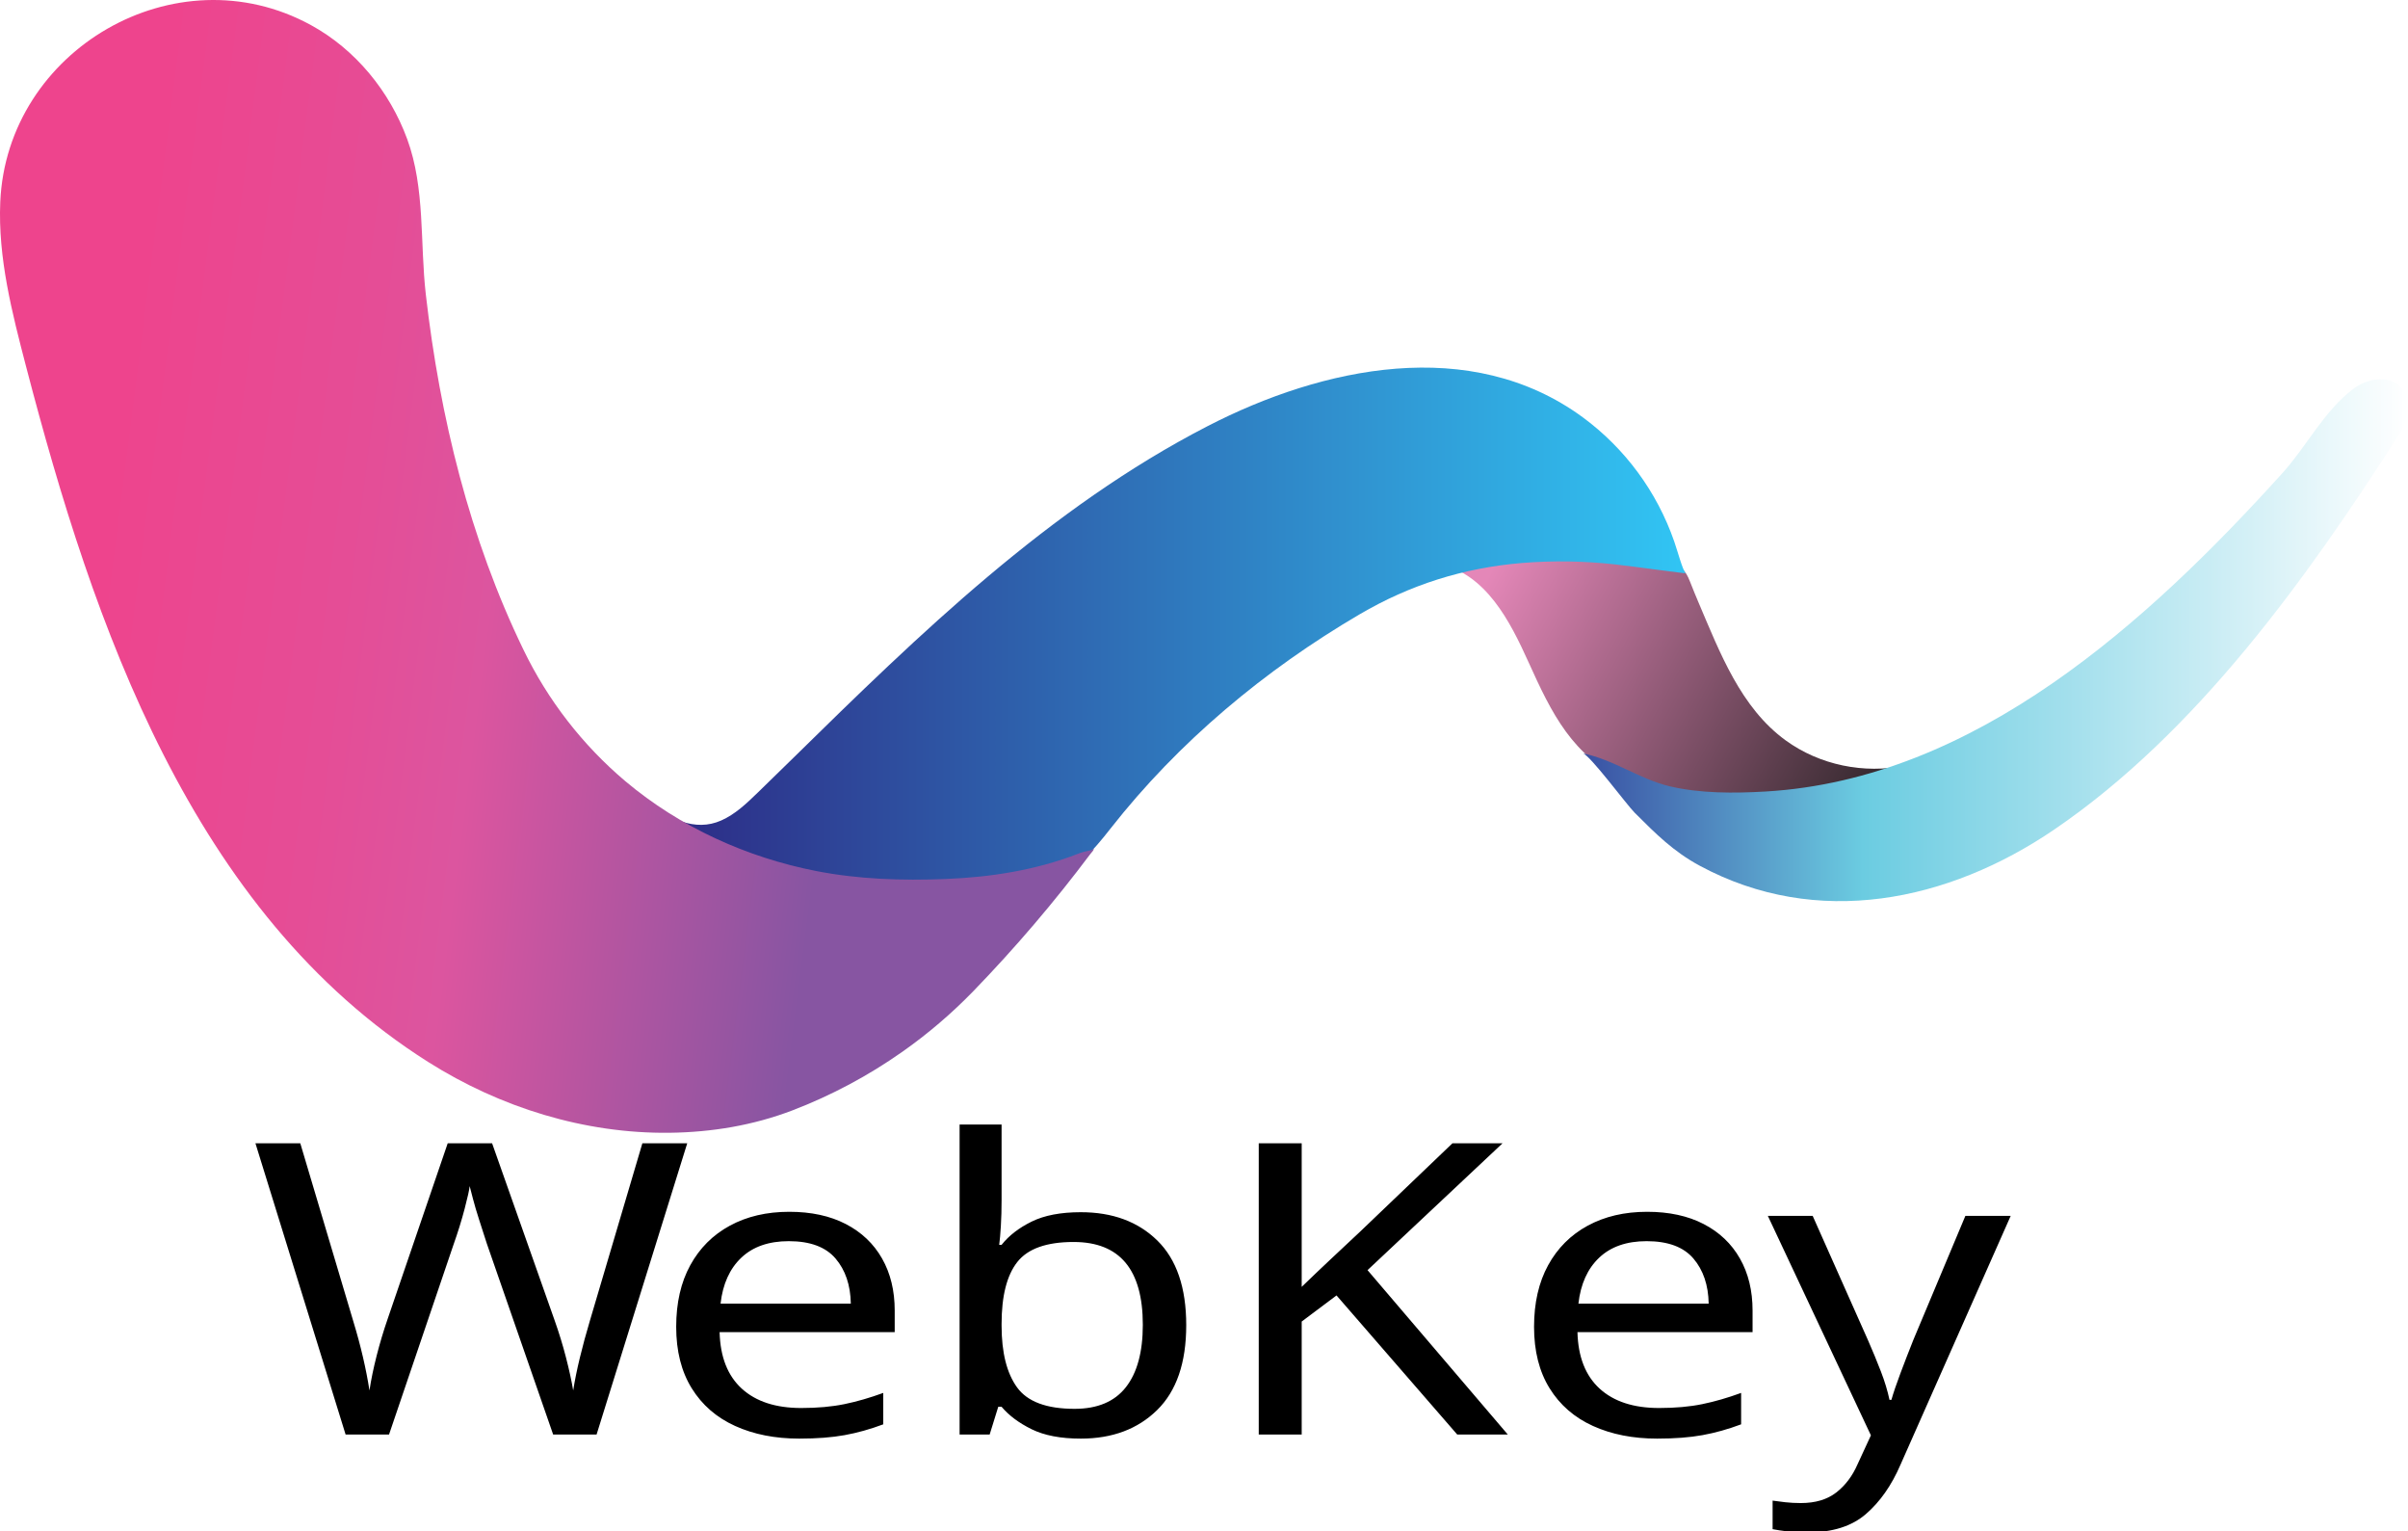
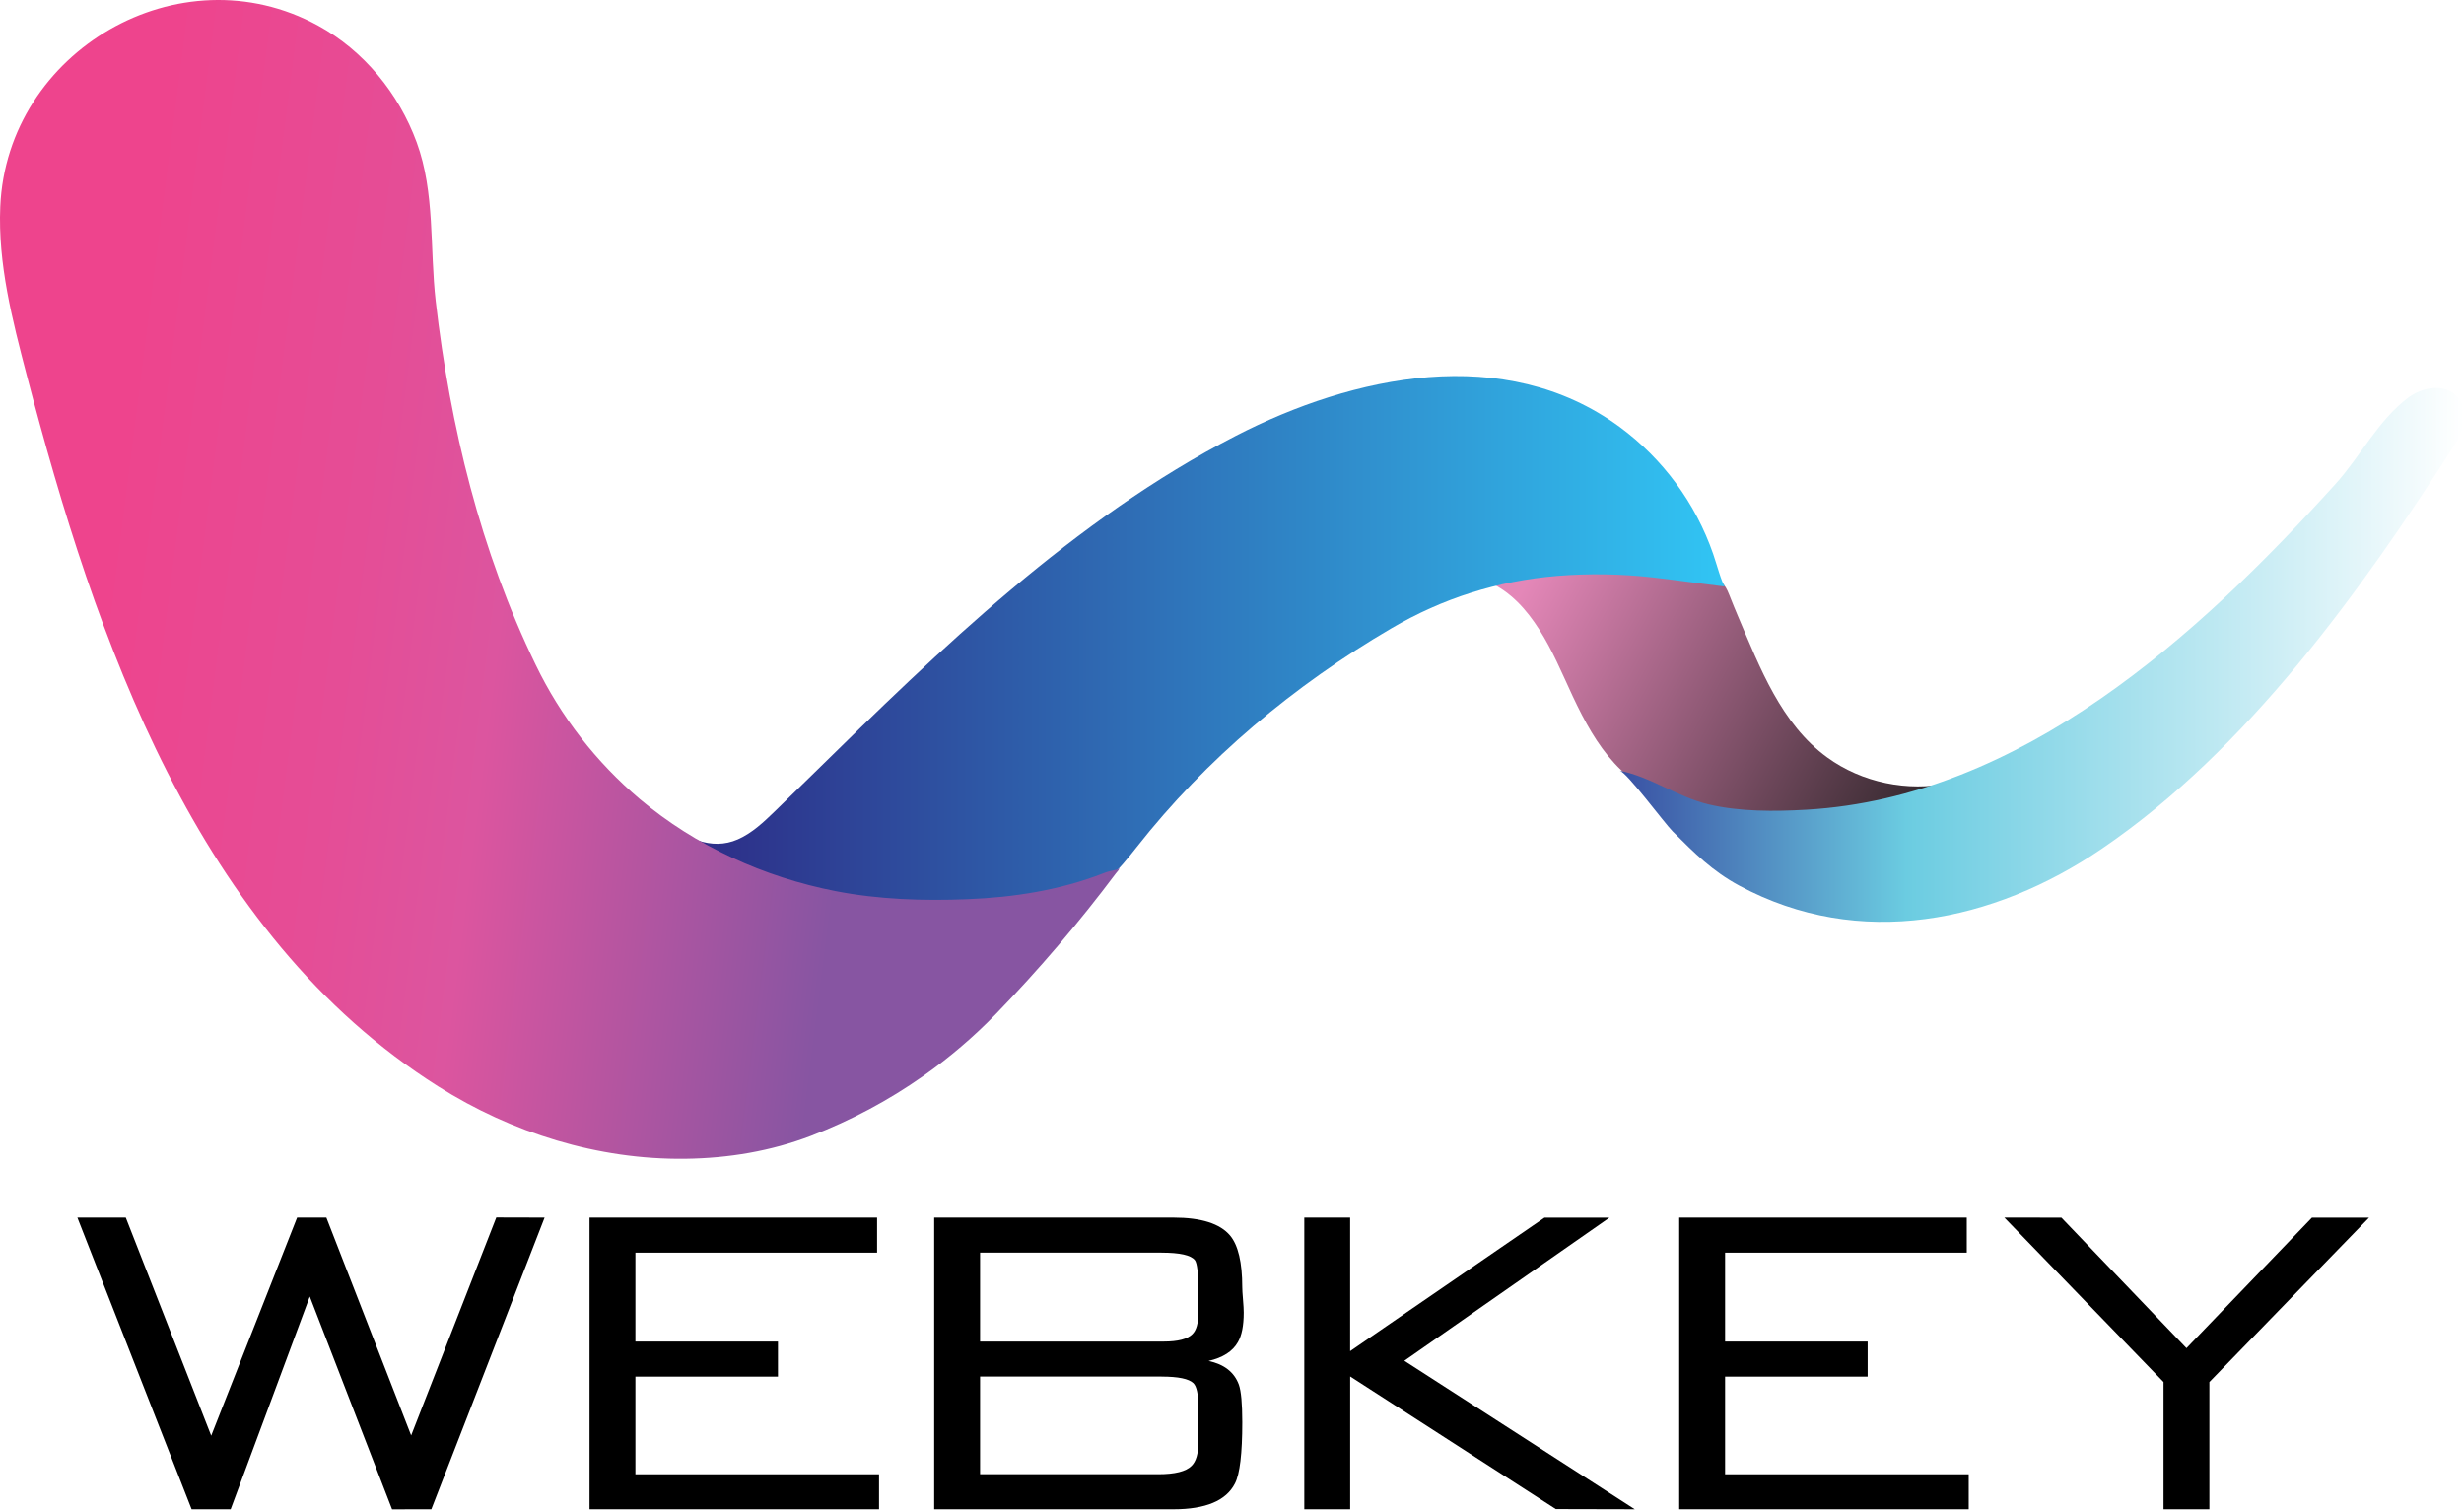
- <svg xmlns="http://www.w3.org/2000/svg" xmlns:xlink="http://www.w3.org/1999/xlink" id="Layer_1" data-name="Layer 1" viewBox="0 0 3115.09 1979.6">
+ <svg xmlns="http://www.w3.org/2000/svg" xmlns:xlink="http://www.w3.org/1999/xlink" id="Layer_1" data-name="Layer 1" viewBox="0 0 3115.09 1908.11">
  <defs>
-     <style>.cls-1{fill:url(#linear-gradient);}.cls-2{fill:url(#linear-gradient-2);}.cls-3{fill:url(#linear-gradient-3);}.cls-4{fill:url(#linear-gradient-4);}.cls-5{fill:url(#linear-gradient-5);}.cls-6{fill:url(#linear-gradient-6);}.cls-7{fill:#8a53a0;}.cls-8{fill:url(#linear-gradient-7);}.cls-9{font-size:527.54px;font-family:BankGothicBT-Light, BankGothic Lt BT;font-weight:300;}.cls-10{letter-spacing:-0.02em;}</style>
-     <linearGradient id="linear-gradient" x1="2895.29" y1="1047.94" x2="3447.23" y2="1349.14" gradientUnits="userSpaceOnUse">
+     <style>.cls-1{fill:#8a53a0;}.cls-2{fill:url(#linear-gradient);}.cls-3{fill:url(#linear-gradient-2);}.cls-4{fill:url(#linear-gradient-3);}.cls-5{fill:url(#linear-gradient-4);}.cls-6{fill:url(#linear-gradient-5);}.cls-7{fill:url(#linear-gradient-6);}.cls-8{fill:url(#linear-gradient-7);}.cls-9{isolation:isolate;}</style>
+     <linearGradient id="linear-gradient" x1="2922.55" y1="932.06" x2="3474.49" y2="630.86" gradientTransform="matrix(1, 0, 0, -1, -973.81, 1683.62)" gradientUnits="userSpaceOnUse">
      <stop offset="0" stop-color="#e487b8" />
      <stop offset="1" stop-color="#231f20" />
    </linearGradient>
-     <linearGradient id="linear-gradient-2" x1="4024.5" y1="1112.61" x2="4024.63" y2="1112.61" gradientUnits="userSpaceOnUse">
+     <linearGradient id="linear-gradient-2" x1="4051.76" y1="867.36" x2="4051.89" y2="867.36" gradientTransform="matrix(1, 0, 0, -1, -973.81, 1683.62)" gradientUnits="userSpaceOnUse">
      <stop offset="0" stop-color="#3950a3" />
      <stop offset="0.34" stop-color="#6bcce1" />
      <stop offset="1" stop-color="#fff" />
    </linearGradient>
-     <linearGradient id="linear-gradient-3" x1="3021.35" y1="1124.3" x2="4088.9" y2="1124.3" xlink:href="#linear-gradient-2" />
-     <linearGradient id="linear-gradient-4" x1="2691.65" y1="1129.53" x2="2692.01" y2="1129.53" gradientUnits="userSpaceOnUse">
+     <linearGradient id="linear-gradient-3" x1="3048.61" y1="855.69" x2="4116.15" y2="855.69" xlink:href="#linear-gradient-2" />
+     <linearGradient id="linear-gradient-4" x1="2718.91" y1="850.47" x2="2719.27" y2="850.47" gradientTransform="matrix(1, 0, 0, -1, -973.81, 1683.62)" gradientUnits="userSpaceOnUse">
      <stop offset="0" stop-color="#2d2d87" />
      <stop offset="1" stop-color="#31c5f4" />
    </linearGradient>
-     <linearGradient id="linear-gradient-5" x1="2697.11" y1="1124.09" x2="2697.51" y2="1124.09" xlink:href="#linear-gradient-4" />
-     <linearGradient id="linear-gradient-6" x1="1855.79" y1="1113.06" x2="3154.31" y2="1113.06" xlink:href="#linear-gradient-4" />
-     <linearGradient id="linear-gradient-7" x1="952.2" y1="954.79" x2="2070.13" y2="1097.24" gradientUnits="userSpaceOnUse">
+     <linearGradient id="linear-gradient-5" x1="2724.37" y1="855.91" x2="2724.77" y2="855.91" xlink:href="#linear-gradient-4" />
+     <linearGradient id="linear-gradient-6" x1="1883.05" y1="866.93" x2="3181.57" y2="866.93" xlink:href="#linear-gradient-4" />
+     <linearGradient id="linear-gradient-7" x1="979.46" y1="1025.21" x2="2097.39" y2="882.76" gradientTransform="matrix(1, 0, 0, -1, -973.81, 1683.62)" gradientUnits="userSpaceOnUse">
      <stop offset="0.14" stop-color="#ee448d" />
      <stop offset="0.42" stop-color="#e54d96" />
      <stop offset="0.59" stop-color="#dc559f" />
      <stop offset="1" stop-color="#8755a2" />
    </linearGradient>
  </defs>
-   <path class="cls-1" d="M3438.43,1286.45c-53,11.17-110.81-.69-154.7-32.64-58.15-42.32-85-113.5-112.75-178.52-15.12-35.42-11.61-34.07-25.24-48-12-12.24-29.36-15.1-46-17.59l-3-.43c-18.4-2.55-37-2.75-55.57-3.16-8.15-.18-16.31-.38-24.44-1-61.82-5-120.56.48-180.4,15.55-2.54.64-5,1.54-7.53,2.32,2.32.91,4.58,2.14,7,2.67,60.28,13,91.35,73.87,115.29,126.89,29.87,66.16,57.12,122.57,126,153.35,94.59,42.26,195.63,35.37,293.52,9.19,30.71-8.21,60.88-14.17,86.93-33.75A184,184,0,0,1,3438.43,1286.45Z" transform="translate(-973.81 -296.38)" />
-   <path class="cls-2" d="M4024.5,1112.68s0,0,.06,0a.71.71,0,0,0,.07-.09Z" transform="translate(-973.81 -296.38)" />
-   <path class="cls-3" d="M4075.87,793.7c-15.87-12-41-7-57.53,5.45-38.06,28.63-60.41,74.24-91.82,109-173.28,191.57-397.09,396.09-668.83,411.85-40.22,2.33-84.42,2.61-123.86-6.74-39.27-9.31-72.85-34.75-112.48-42.65,9.07,1.81,56.54,66.22,67.18,76.85,27.47,27.44,50.19,50.26,84.37,68.65,151.62,81.56,321.2,46.49,458.48-47,184.08-125.38,327.19-325.48,445.84-510.64,11.8-18.41,17.66-44.69,2.91-60.84A30.35,30.35,0,0,0,4075.87,793.7Z" transform="translate(-973.81 -296.38)" />
-   <path class="cls-4" d="M2692,1129.33l-.22.1c0,.11-.1.2-.14.31Z" transform="translate(-973.81 -296.38)" />
-   <path class="cls-5" d="M2697.51,1123.87a2.06,2.06,0,0,1-.26.12c0,.11-.1.2-.14.31Z" transform="translate(-973.81 -296.38)" />
-   <path class="cls-6" d="M3154.31,1037.7c-4.14-5.27-10-27.64-14.7-41.18A336.39,336.39,0,0,0,3021.3,836c-145.05-106.31-336.74-65.08-485.19,11.42-205.05,105.66-373,269-536.06,429.11q-23.07,22.63-46.27,45.15c-14.24,13.78-28.92,27.82-47.06,35.81-16.83,7.42-33.82,7.11-50.93,1.35,22.08,13.08,39.44,33.44,62.34,45.38a448.18,448.18,0,0,0,101.29,38c67.53,16.43,140.62,13.79,209.16,6.11a750.52,750.52,0,0,0,101.15-18c37.7-9.56,57.08-32.32,80.76-62.51,87.94-112.11,199.5-205.11,322.22-277,65-38.12,134.15-60,209.78-66.34a627.87,627.87,0,0,1,121.06,1.86C3084.47,1028.57,3154.84,1038.37,3154.31,1037.7Z" transform="translate(-973.81 -296.38)" />
-   <path class="cls-7" d="M2408.92,2151.46l-.05,0s0,.05-.06.08Z" transform="translate(-973.81 -296.38)" />
-   <path class="cls-7" d="M1267.26,1408.9s0-.05,0-.08l-.13-.14Z" transform="translate(-973.81 -296.38)" />
-   <path class="cls-7" d="M1250.53,1343.86l-.13-.21c-.08-.07-.14-.15-.23-.22Z" transform="translate(-973.81 -296.38)" />
-   <path class="cls-8" d="M2383,1396.39c-5.52,1.35-8.49,1.65-14.09,3.93-54.91,21.43-113.77,30.56-172.45,32.85-55.51,2.18-111.79.38-166.3-10.25-90.43-17.64-176.62-56.77-247.29-116.18a517,517,0,0,1-131.9-170.11c-69.69-143.75-108.11-301.12-126.29-459.33C1517,610.6,1524,540,1500.57,476.23c-22.62-61.63-66.76-115.86-124.64-147.47C1201,233.21,982.59,360.87,974.15,557.69c-3.09,72.07,15.25,143.13,33.45,212.92,87,333.58,214,705.83,520.36,899.32,92.89,58.67,202,92.74,312.2,91.39,54.54-.67,108-9.57,158.92-29a652.73,652.73,0,0,0,142.06-75.75,644.87,644.87,0,0,0,91.91-78.49,1857.34,1857.34,0,0,0,151.41-177.45c3-4,3.91-3.81,4.45-7.06C2386.72,1396.1,2386,1395.64,2383,1396.39Z" transform="translate(-973.81 -296.38)" />
-   <text class="cls-9" transform="translate(323.03 1855.19) scale(1.17 1)">
-     <tspan class="cls-10">W</tspan>
-     <tspan x="442.54" y="0">ebKey</tspan>
-   </text>
+   <path class="cls-1" d="M1435.11,1855.08h0a.1.1,0,0,1-.06.08Z" transform="translate(-27.26 0)" />
+   <path class="cls-1" d="M293.45,1112.52v-.08l-.13-.14Z" transform="translate(-27.26 0)" />
+   <path class="cls-2" d="M2491.88,990.07c-53,11.17-110.81-.69-154.7-32.64-58.15-42.32-85-113.5-112.75-178.52-15.12-35.42-11.61-34.07-25.24-48-12-12.24-29.36-15.1-46-17.59l-3-.43c-18.4-2.55-37-2.75-55.57-3.16-8.15-.18-16.31-.38-24.44-1-61.82-5-120.56.48-180.4,15.55-2.54.64-5,1.54-7.53,2.32,2.32.91,4.58,2.14,7,2.67,60.28,13,91.35,73.87,115.29,126.89,29.87,66.16,57.12,122.57,126,153.35,94.59,42.26,195.63,35.37,293.52,9.19,30.71-8.21,60.88-14.17,86.93-33.75A182.44,182.44,0,0,1,2491.88,990.07Z" transform="translate(-27.26 0)" />
+   <path class="cls-3" d="M3078,816.3h.06l.07-.09Z" transform="translate(-27.26 0)" />
+   <path class="cls-4" d="M3129.32,497.32c-15.87-12-41-7-57.53,5.45-38.06,28.63-60.41,74.24-91.82,109-173.28,191.57-397.09,396.09-668.83,411.85-40.22,2.33-84.42,2.61-123.86-6.74-39.27-9.31-72.85-34.75-112.48-42.65,9.07,1.81,56.54,66.22,67.18,76.85,27.47,27.44,50.19,50.26,84.37,68.65,151.62,81.56,321.2,46.49,458.48-47C2868.91,947.35,3012,747.25,3130.67,562.09c11.8-18.41,17.66-44.69,2.91-60.84A30.5,30.5,0,0,0,3129.32,497.32Z" transform="translate(-27.26 0)" />
+   <path class="cls-5" d="M1745.45,833l-.22.1c0,.11-.1.2-.14.31Z" transform="translate(-27.26 0)" />
+   <path class="cls-6" d="M1751,827.49a1.23,1.23,0,0,1-.26.12c0,.11-.1.2-.14.31Z" transform="translate(-27.26 0)" />
+   <path class="cls-7" d="M2207.76,741.32c-4.14-5.27-10-27.64-14.7-41.18a336.46,336.46,0,0,0-118.31-160.52C1929.7,433.31,1738,474.54,1589.56,551c-205,105.66-373,269-536.06,429.11q-23.07,22.64-46.27,45.15c-14.24,13.78-28.92,27.82-47.06,35.81-16.83,7.42-33.82,7.11-50.93,1.35,22.08,13.08,39.44,33.44,62.34,45.38a448.15,448.15,0,0,0,101.29,38c67.53,16.43,140.62,13.79,209.16,6.11a750.73,750.73,0,0,0,101.15-18c37.7-9.56,57.08-32.32,80.76-62.51,87.94-112.11,199.5-205.11,322.22-277,65-38.12,134.15-60,209.78-66.34A627.84,627.84,0,0,1,2117,730C2137.92,732.19,2208.29,742,2207.76,741.32Z" transform="translate(-27.26 0)" />
+   <path class="cls-1" d="M304,1047.48l-.13-.21c-.08-.07-.14-.15-.23-.22Z" transform="translate(-27.26 0)" />
+   <path class="cls-8" d="M1436.45,1100c-5.52,1.35-8.49,1.65-14.09,3.93-54.91,21.43-113.77,30.56-172.45,32.85-55.51,2.18-111.79.38-166.3-10.25-90.43-17.64-176.62-56.77-247.29-116.18a516.86,516.86,0,0,1-131.9-170.11C634.73,696.5,596.31,539.13,578.13,380.92c-7.68-66.7-.68-137.3-24.11-201.07C531.4,118.22,487.26,64,429.38,32.38,254.45-63.17,36,64.49,27.6,261.31c-3.09,72.07,15.25,143.13,33.45,212.92,87,333.58,214,705.83,520.36,899.32,92.89,58.67,202,92.74,312.2,91.39,54.54-.67,108-9.57,158.92-29a652.52,652.52,0,0,0,142.06-75.75,644.87,644.87,0,0,0,91.91-78.49,1857.38,1857.38,0,0,0,151.41-177.45c3-4,3.91-3.81,4.45-7.06C1440.17,1099.72,1439.45,1099.26,1436.45,1100Z" transform="translate(-27.26 0)" />
+   <g class="cls-9">
+     <g class="cls-9">
+       <path d="M186.27,1539.26l108,275.73,108.6-275.71h37l107.19,275.37L654.7,1539.12l61.07.16L572.57,1908l-49.63.08-104.05-269L318.86,1908H269.51L125.09,1539.28Z" transform="translate(-27.26 0)" />
+       <path d="M1136.1,1539.28v44.32H830.57V1696H1010.8v44.32H830.57v123.44h308V1908h-366V1539.28Z" transform="translate(-27.26 0)" />
+       <path d="M1208.3,1908V1539.28h302.58q52.38,0,71.49,22.65,15.39,18.45,15.4,65.34,0,4.74.93,15.54t.92,16.6q0,24.77-7.41,37.4-9.87,17.39-37,23.71,29.63,6.33,38.27,30,4.3,12.12,4.32,47.41,0,59.52-9.26,77.43-16.66,32.65-77.77,32.65Zm287.42-324.43h-229.4V1696H1498.4q27.15,0,36.41-9.45,7.41-7.35,7.41-26.26v-29.4q0-32-4.34-37.8Q1530.44,1583.6,1495.72,1583.6Zm0,156.68h-229.4v123.44h225.29q31.47,0,42-10.51,8.64-8.4,8.64-29.41v-45.71q0-23.1-6.2-29.41Q1527.34,1740.28,1495.72,1740.28Z" transform="translate(-27.26 0)" />
+       <path d="M1734.17,1539.28V1708.1l245.7-168.77,82.09,0-259.29,180.94L2094,1908l-99.79-.23-260-167.65V1908h-58V1539.28Z" transform="translate(-27.26 0)" />
+       <path d="M2513.72,1539.28v44.32H2208.19V1696h180.23v44.32H2208.19v123.44h308V1908h-366V1539.28Z" transform="translate(-27.26 0)" />
+       <path d="M2633.38,1539.33l158.1,165,158.63-165h72.19l-201.83,207.83V1908h-58V1747.12l-201.21-207.84Z" transform="translate(-27.26 0)" />
+     </g>
+   </g>
</svg>
